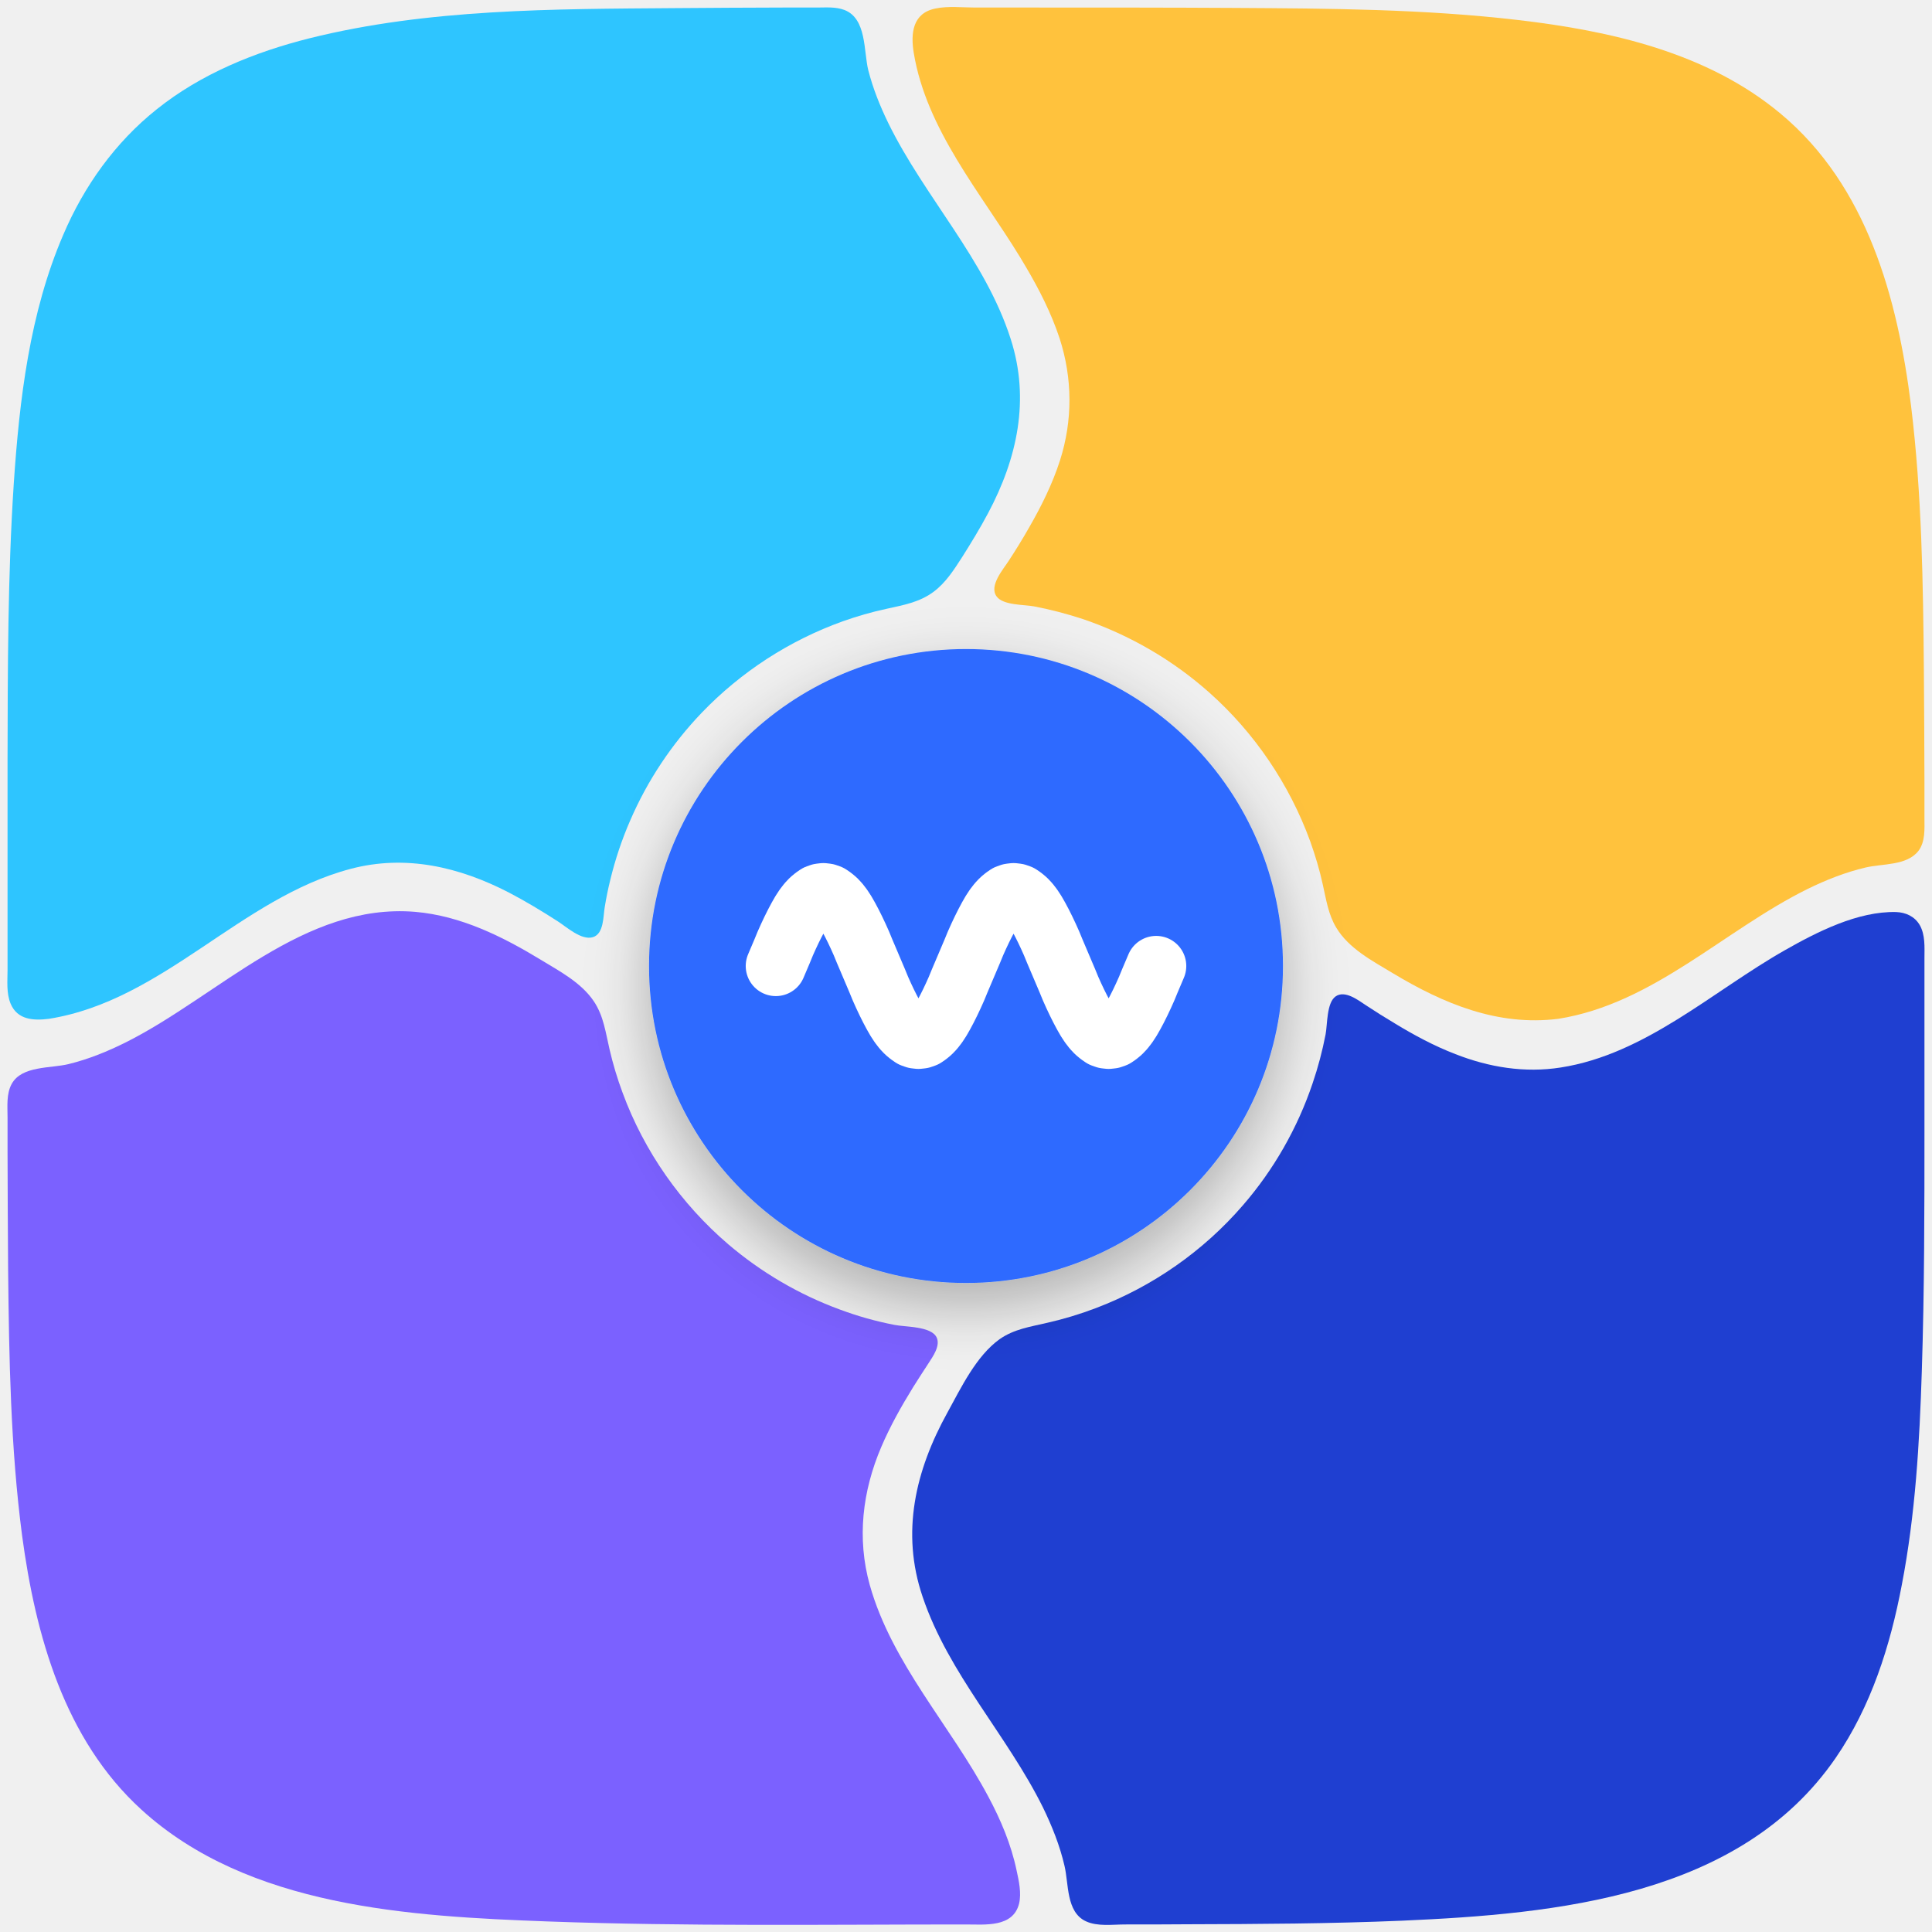
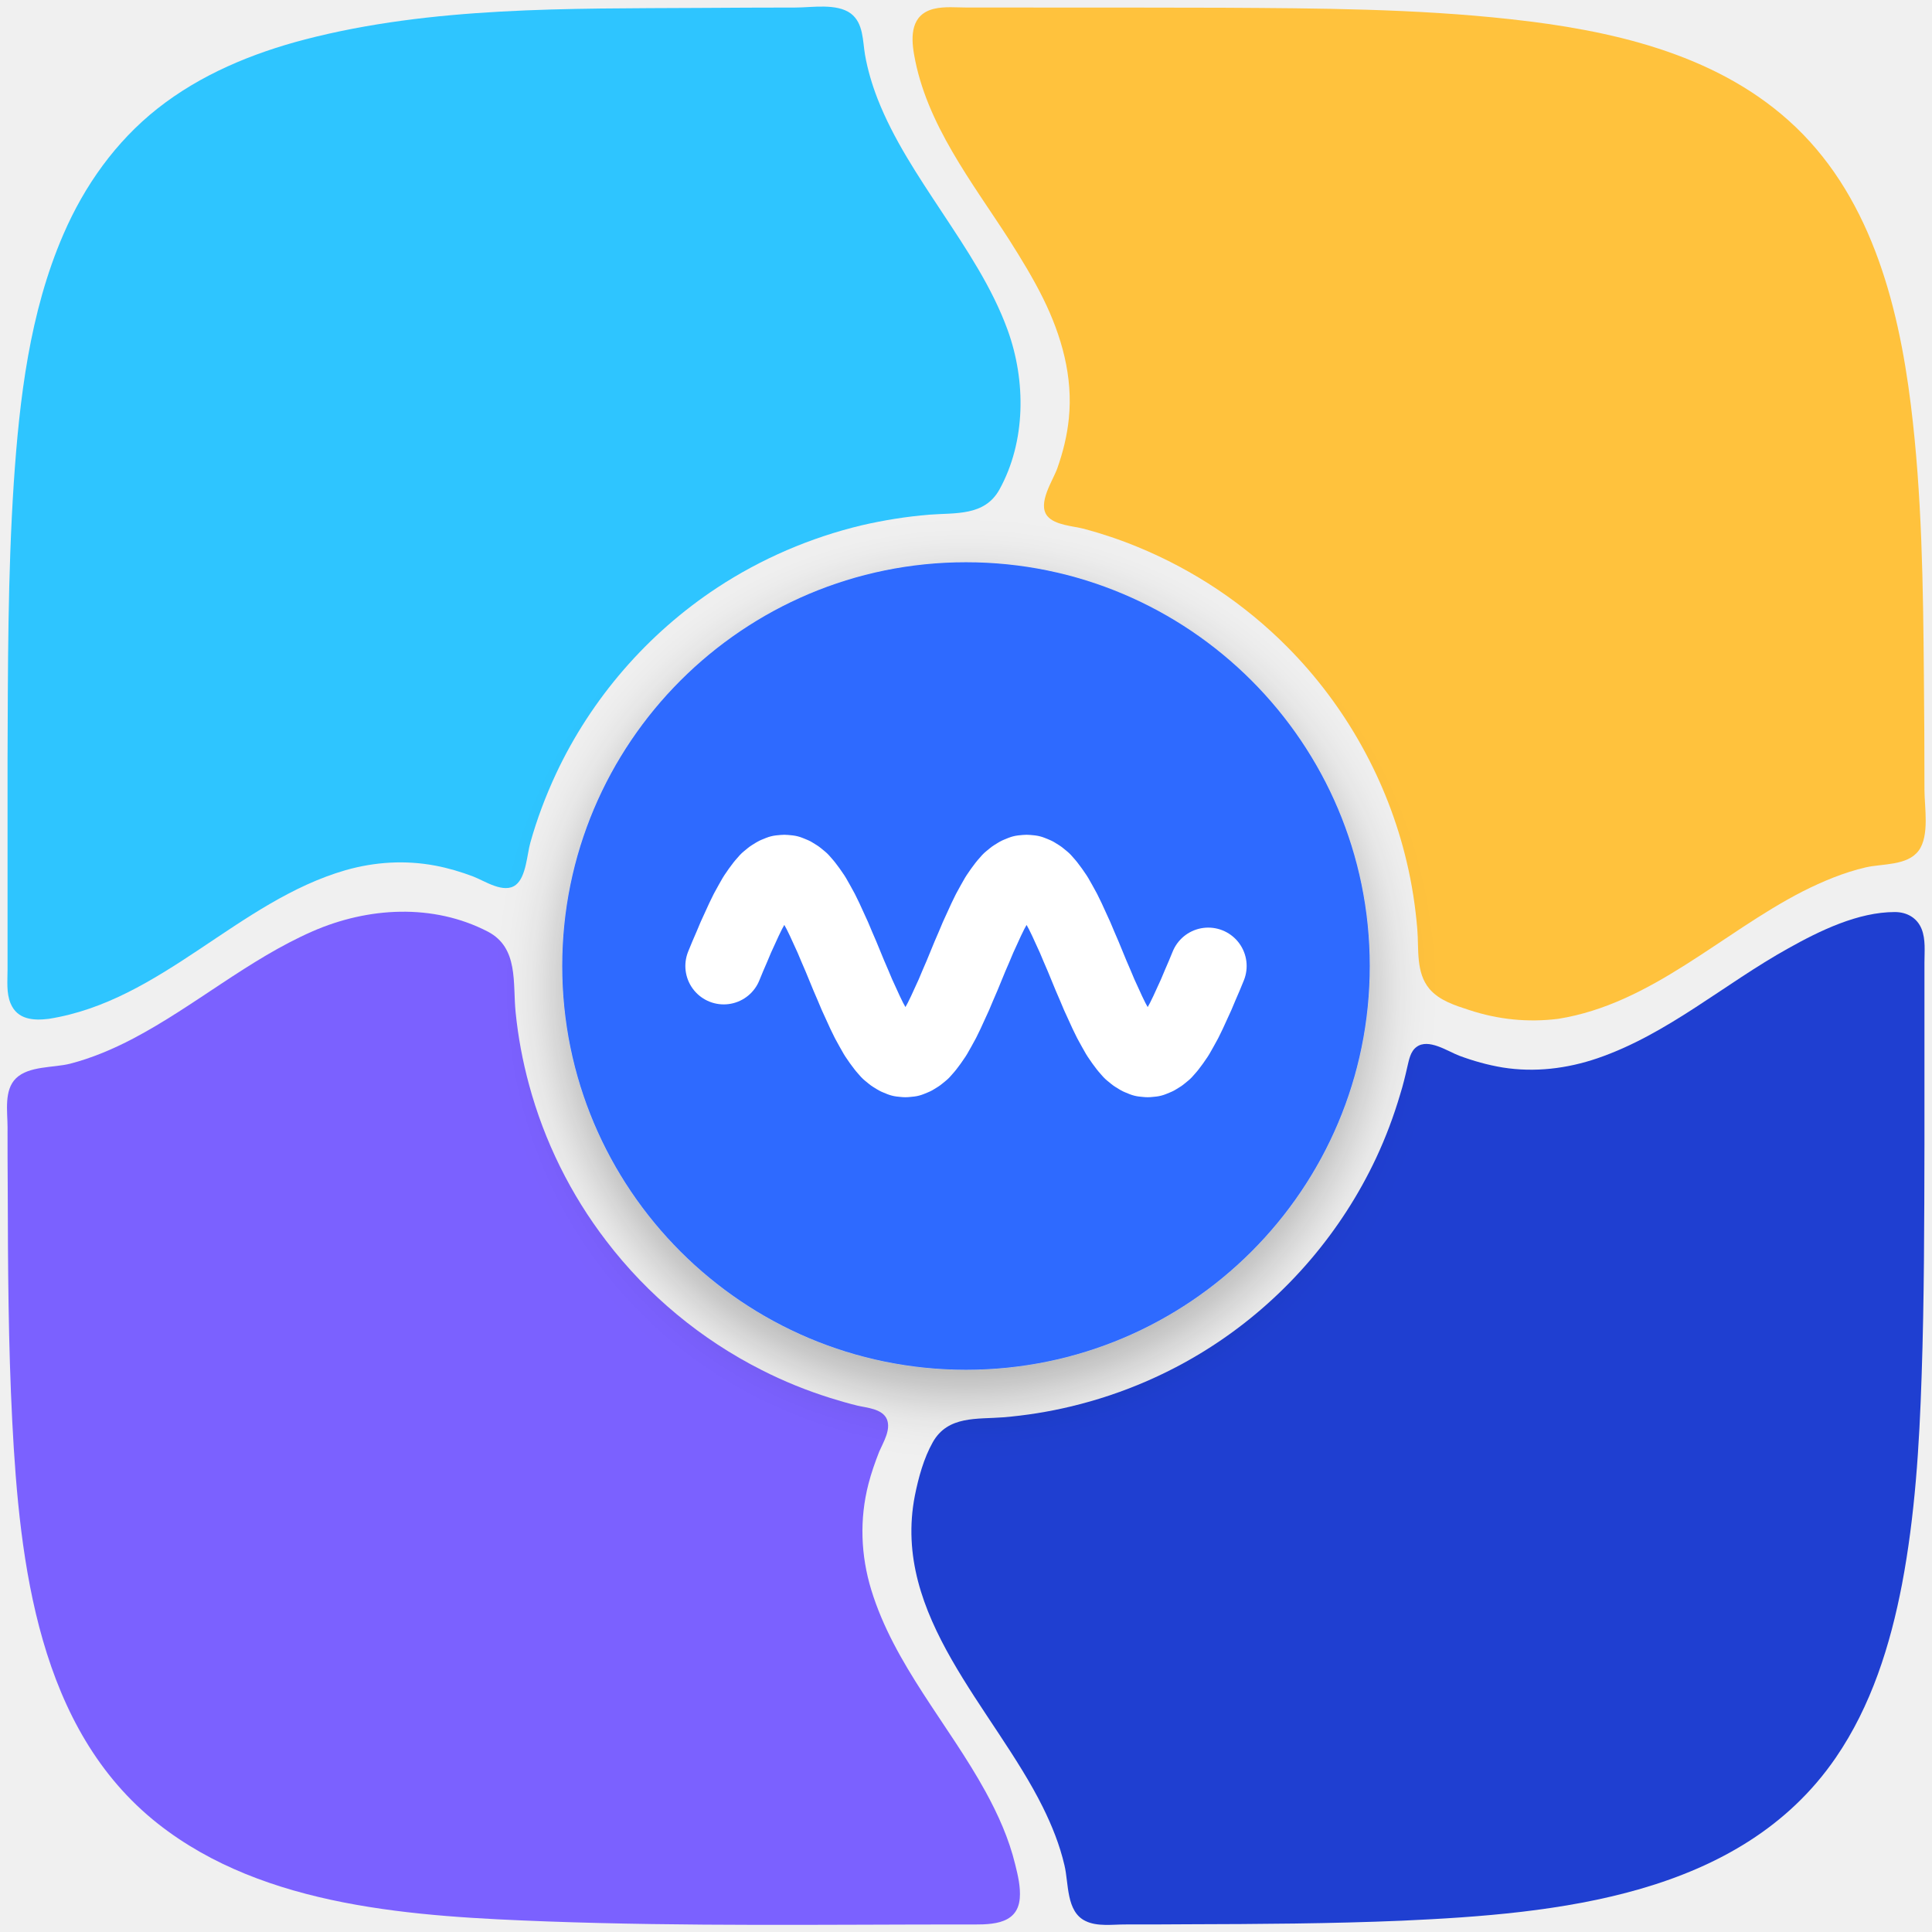
<svg xmlns="http://www.w3.org/2000/svg" width="1024" height="1024" viewBox="0 0 1024 1024">
  <defs>
    <filter id="hub-sh" x="-30%" y="-30%" width="160%" height="170%">
      <feDropShadow dx="0" dy="12" stdDeviation="16" flood-color="#06070A" flood-opacity="0.28" />
    </filter>
  </defs>
-   <path d="M25.9 540C86.7 530.3 127.4 475.9 185.9 460.5C215.1 452.8 243.5 459.5 269.8 473.1C278.6 477.7 287.2 482.9 295.6 488.3C300.3 491.3 308.2 498.6 314.3 496.7C320.1 494.9 319.7 485.6 320.5 480.9C321.3 475.9 322.3 471 323.5 466.2C326.1 455.5 329.6 445 334 434.9C343.1 413.8 356 394.4 371.9 377.8C392.7 356.1 418.5 339.4 446.7 329.3C454.3 326.6 461.9 324.4 469.8 322.7C478.7 320.7 487.3 319.3 494.9 313.6C501.4 308.7 505.6 302 510 295.2C514.8 287.6 519.5 279.9 523.7 272C539.2 242.9 546 211.7 535.7 179.7C522.2 137.5 490.1 104.6 470.8 65.2C466.4 56.2 462.7 46.9 460.2 37.2C457.7 27 459.4 9.9 447.6 5.3C442.9 3.5 437.7 4 432.8 4C426.8 4 420.8 4 414.8 4C395.8 4.1 376.8 4.1 357.8 4.3C293.4 4.8 226.9 4.6 164 20.3C135 27.6 106.6 39.1 83.1 57.9C61 75.5 44.5 98.7 33.5 124.5C15.7 165.9 10.3 211.7 7.3 256.3C4.1 305.1 4.1 354.2 4 403.1C4 431.1 4 459.1 4 487.1C4 496.1 4 505.1 4 514.1C4 519.9 3.3 526.3 5.6 531.9C9.2 540.6 17.8 541 25.9 540Z" fill="#2EC5FF" />
-   <path d="M825.9 540C876.3 532 913.7 493.1 958 471.2C967.8 466.4 978.1 462.3 988.8 459.8C997.6 457.7 1010.7 458.9 1016.8 451C1020.5 446.1 1020 439.5 1020 433.7C1020 427.7 1020 421.7 1020 415.7C1019.9 395.7 1019.9 375.7 1019.7 355.8C1019.3 308.9 1018.6 261.7 1012.9 215.1C1005.8 158.1 989.6 98.4 943.7 60.2C904.9 27.8 853.5 16.3 804.5 10.6C754.9 4.8 704.7 4.5 654.8 4.2C619.8 4 584.8 4 549.9 4C538.9 4 527.9 4 516.9 4C510.1 4 502.6 3.1 495.9 4.5C483.7 6.9 482.6 17.6 484.3 28C491 68.7 519.7 102 540.6 136.2C541.6 137.9 542.7 139.7 543.7 141.4C550.8 153.4 557.2 166 561.6 179.3C568.5 200.6 568.6 222.8 561.8 244.1C557.8 256.5 552 268.2 545.5 279.5C542.1 285.5 538.4 291.5 534.6 297.3C531.7 301.8 524.1 310.5 528.2 316.1C531.6 320.9 542.9 320.4 548.1 321.4C557 323.1 565.7 325.4 574.2 328.2C598.8 336.6 621.7 349.9 641.1 367.2C665 388.5 683.4 415.7 694.4 445.8C697.1 453.4 699.4 461 701.1 468.8C702.9 476.7 704 484.6 708.2 491.6C714.9 502.8 727.4 509.3 738.2 515.8C765.1 532 793.9 544 825.9 540Z" fill="#FFC23D" />
-   <path d="M512 1020C522.1 1020 536.8 1021.7 540.1 1009.1C541.5 1003.4 540 996.8 538.8 991.3C535.9 977.5 530.4 964.5 523.8 952.2C503.8 914.6 472.7 881.7 461 840.1C454.1 815.3 457.1 790.3 467.1 766.9C471.8 755.9 477.7 745.4 484 735.2C486.6 731 489.4 726.8 492.1 722.6C494.4 719 498.6 713.3 496.4 708.8C493.4 702.8 479.7 703.4 474 702.2C464.2 700.3 454.6 697.6 445.2 694.1C423.6 686.2 403.5 674.4 386 659.5C360.9 638 341.4 610.2 330 579.2C327.2 571.7 324.9 564 323.1 556.3C321 547.4 320 538.6 314.8 530.8C308.1 520.8 296.8 514.9 286.8 508.8C266.4 496.4 244.3 485.4 220.1 483.3C161.1 478.4 115.9 527.7 67 552.3C57.2 557.2 47 561.4 36.3 564C26.9 566.3 11.5 564.8 6.2 574.5C3.3 579.8 4 586.4 4 592.2C4 598.2 4 604.2 4 610.1C4.1 631.1 4.1 652.1 4.3 673.1C4.8 720 5.6 767.2 11.7 813.8C18.8 866.7 34.1 921.9 74.9 959.1C131.6 1010.9 217.3 1015.7 290.1 1018.4C364 1021.1 438.1 1020 512 1020Z" fill="#7B61FF" />
-   <path d="M743.2 1018C824.9 1014.4 922.3 1005.3 972.9 931.8C991.7 904.5 1001.9 872.3 1008 840C1015.2 802.7 1017.4 764.6 1018.6 726.7C1020 683.8 1020 640.8 1020 597.8C1020 574.8 1020 551.8 1020 528.8C1020 521.8 1020 514.8 1020 507.9C1020 502 1020.5 495.6 1017.5 490.3C1014.8 485.7 1010.1 483.6 1005 483.4C984.7 482.9 963.1 493.9 945.9 503.7C907.7 525.4 872.1 558.8 827.2 565.8C808.2 568.8 789.2 565.7 771.4 558.7C760.2 554.4 749.6 548.7 739.4 542.5C734.2 539.4 729.1 536.2 724.1 532.9C720.1 530.3 712.8 524.5 707.8 528.2C703.1 531.7 703.6 542.9 702.6 548.2C700.9 557 698.6 565.7 695.7 574.2C687.7 597.9 675.1 620 658.7 638.9C637.8 663.1 610.9 681.9 580.9 693.3C572.5 696.5 563.9 699.1 555.1 701.1C546.2 703.2 537.5 704.4 529.8 709.8C517.4 718.7 509.4 735.5 502.2 748.6C485.2 779.3 477.4 812.2 489 846.3C502.8 887.3 533.8 919.6 552.8 958C557.6 967.9 561.7 978.1 564.2 988.9C566.5 998.4 565 1013.4 575.5 1018.3C581.7 1021.2 589.7 1020 596.3 1020C607.3 1020 618.3 1020 629.3 1019.9C667.3 1019.8 705.3 1019.6 743.2 1018Z" fill="#1F3FD1" />
-   <path d="M344 512a168 168 0 1 0 336 0a168 168 0 1 0 -336 0Z" fill="#2F6BFF" filter="url(#hub-sh)" />
-   <path d="M411.2 512L412.9 508L414.6 504L416.2 500.1L417.9 496.3L419.6 492.7L421.3 489.3L423 486.1L424.6 483.3L426.3 480.7L428 478.5L429.7 476.7L431.4 475.3L433 474.2L434.7 473.6L436.4 473.4L438.1 473.6L439.8 474.2L441.4 475.3L443.1 476.7L444.8 478.5L446.5 480.7L448.2 483.3L449.8 486.1L451.5 489.3L453.2 492.7L454.9 496.3L456.6 500.1L458.2 504L459.9 508L461.6 512L463.3 516L465 520L466.6 523.9L468.3 527.7L470 531.3L471.7 534.7L473.4 537.9L475 540.7L476.7 543.3L478.4 545.5L480.1 547.3L481.8 548.7L483.4 549.8L485.1 550.4L486.8 550.6L488.5 550.4L490.2 549.8L491.8 548.7L493.5 547.3L495.2 545.5L496.9 543.3L498.6 540.7L500.2 537.9L501.9 534.7L503.6 531.3L505.3 527.7L507 523.9L508.6 520L510.3 516L512 512L513.7 508L515.4 504L517 500.1L518.7 496.3L520.4 492.7L522.1 489.3L523.8 486.1L525.4 483.3L527.1 480.7L528.8 478.5L530.5 476.7L532.2 475.3L533.8 474.2L535.5 473.6L537.2 473.4L538.9 473.6L540.6 474.2L542.2 475.3L543.9 476.7L545.6 478.5L547.3 480.7L549 483.3L550.6 486.1L552.3 489.3L554 492.7L555.7 496.3L557.4 500.1L559 504L560.7 508L562.4 512L564.1 516L565.8 520L567.4 523.9L569.1 527.7L570.8 531.3L572.5 534.7L574.2 537.9L575.8 540.7L577.5 543.3L579.2 545.5L580.9 547.3L582.6 548.7L584.2 549.8L585.9 550.4L587.6 550.6L589.3 550.4L591 549.8L592.6 548.7L594.3 547.3L596 545.5L597.7 543.3L599.4 540.7L601 537.9L602.7 534.7L604.4 531.3L606.1 527.7L607.8 523.9L609.4 520L611.1 516L612.8 512" fill="none" stroke="#FFFFFF" stroke-width="31.9" stroke-linecap="round" stroke-linejoin="round" />
+   <path d="M25.9 540C85.7 530.5 126.1 477.7 183.2 461.2C198.7 456.8 214.8 455.8 230.7 458.8C237.6 460.1 244.3 462.1 250.9 464.6C256.9 466.9 267.1 473.9 273.4 469C278.9 464.7 279.3 452.9 281.1 446.6C284.6 434.1 289.2 421.9 294.7 410.1C313.4 370.2 343.2 335.8 380.1 311.5C403.5 296.1 429.6 284.9 456.8 278.4C468.5 275.7 480.4 273.8 492.4 272.8C506.3 271.7 521.8 273.7 529.7 259.5C543.8 234 543.8 201.8 534.1 175C525.9 152.4 512.3 132.2 499.1 112.2C486.5 93.1 473.5 73.8 465.1 52.3C462.2 44.8 459.9 37.1 458.5 29.2C457.2 21.7 457.7 12.3 451 7.2C443.5 1.6 430.4 4 421.6 4C404.6 4 387.6 4.1 370.6 4.2C301.3 4.6 229.2 3.4 161.7 20.9C133.7 28.2 106.3 39.5 83.4 57.6C61.3 75.1 44.8 98.3 33.6 124.2C15.7 165.5 10.3 211.4 7.3 256C4.1 304.9 4.2 354 4 403C4 431 4 459 4 487C4 496 4 505 4 514C4 519.8 3.3 526.3 5.6 531.8C9.2 540.5 17.8 541 25.9 540Z" fill="#2EC5FF" />
+   <path d="M825.9 540C875.3 532.1 912.3 494.6 955.4 472.5C966.1 467.1 977.3 462.4 989 459.7C997.8 457.7 1010.9 458.9 1016.9 450.9C1022.8 442.9 1020 427.9 1020 418.5C1020 398.5 1019.9 378.5 1019.7 358.5C1019.3 310.5 1018.7 262.3 1012.8 214.7C1006 159.7 990.7 101.9 947.8 63.7C907.7 27.9 852.8 15.9 800.8 10.2C750.1 4.6 698.9 4.4 647.9 4.1C613.9 4 579.9 4 545.9 4C534.9 4 523.9 4 512.9 4C507 4 500.6 3.3 494.9 4.7C482.9 7.7 482.7 18.9 484.5 29C490.9 65.7 515.2 96.5 534.9 127.1C541.3 137.2 547.6 147.5 552.9 158.2C562.7 178.1 568.8 199.7 566.5 221.9C565.6 230.9 563.4 239.7 560.4 248.2C558.1 254.7 549.7 266.8 555.1 273.5C559.1 278.4 568.9 278.8 574.6 280.3C584.3 282.9 593.8 286.1 603 289.9C632.7 302.1 659.8 320.2 682.3 342.9C713.4 374.2 735.5 414 745.6 456.9C748.4 468.6 750.2 480.5 751.2 492.5C752.1 503.1 750.3 515.5 757.7 524.2C762.9 530.3 771.2 532.9 778.6 535.3C794 540.4 809.8 542 825.9 540Z" fill="#FFC23D" />
+   <path d="M512 1020C523.2 1020 539.3 1021.2 540.5 1006.1C541 1000.2 539.5 993.9 538.1 988.3C534.8 974.6 529 961.7 522.3 949.5C502.7 913.8 473.9 882.2 461.8 842.7C456.2 824.4 455.5 805.1 460.3 786.5C461.8 780.7 463.8 775 466 769.4C468.1 764.5 472.3 757.9 470.1 752.3C467.7 746.6 459.4 746.2 454.4 745C449.5 743.8 444.7 742.4 439.9 740.9C427.5 737 415.4 732.1 403.8 726.2C371.7 710 343.3 686.5 321.4 657.8C302.5 633.2 288.5 604.9 280.4 574.9C277 562.4 274.6 549.6 273.3 536.6C271.7 521.1 275 502.4 258.6 493.8C229.5 478.7 195 480.8 165.7 493.6C131.7 508.5 103.2 533.3 70.5 550.5C59.8 556.1 48.7 560.8 37.1 563.8C28.3 566 15.3 564.9 8.5 571.5C2 577.8 4 589.2 4 597.4C4 608.4 4 619.4 4.1 630.4C4.2 671.4 4.4 712.4 6.5 753.4C10.4 828.7 20.2 916.5 83.7 966.6C140.5 1011.4 220.6 1015.8 289.9 1018.4C363.9 1021.1 438 1020 512 1020Z" fill="#7B61FF" />
+   <path d="M743.2 1018C824.9 1014.3 922.5 1005.3 973 931.6C991.8 904.2 1001.9 872 1008.1 839.7C1015 803.4 1017.3 766.2 1018.5 729.3C1019.9 688.3 1019.9 647.2 1020 606.2C1020 581.2 1020 556.2 1020 531.2C1020 524.2 1020 517.2 1020 510.2C1020 504.4 1020.7 497.9 1018.5 492.4C1016.1 486.4 1010.6 483.4 1004.3 483.4C984.8 483.4 964.5 493.3 947.9 502.6C914 521.4 883.8 548.2 846.7 560.9C830.6 566.4 813.4 568.5 796.5 565.8C788.6 564.5 780.8 562.3 773.3 559.5C767.3 557.2 757.1 550.2 750.8 554.9C747.5 557.3 746.8 561.8 745.9 565.5C744.8 570.4 743.6 575.3 742.1 580.1C738.7 591.6 734.5 602.8 729.4 613.7C711.1 652.7 682.3 686.5 646.6 710.7C622.6 727 595.6 738.8 567.4 745.5C555.7 748.3 543.8 750.2 531.8 751.2C518 752.3 502.4 750.2 494.4 764.4C489.6 772.9 486.8 783.2 484.9 792.7C472.4 856.6 526.7 905.4 552.7 957.8C557.6 967.7 561.7 977.9 564.2 988.7C566.5 998.2 565 1013.3 575.4 1018.2C581.5 1021.2 589.6 1020 596.2 1020C607.2 1020 618.2 1020 629.2 1019.9C667.2 1019.8 705.2 1019.6 743.2 1018Z" fill="#1F3FD1" />
+   <path d="M298 512a214 214 0 1 0 428 0a214 214 0 1 0 -428 0Z" fill="#2F6BFF" filter="url(#hub-sh)" />
+   <path d="M383.6 512L385.7 506.9L387.9 501.8L390 496.8L392.2 492L394.3 487.4L396.4 483.1L398.6 479.1L400.7 475.4L402.9 472.2L405 469.4L407.1 467L409.3 465.2L411.4 463.9L413.6 463L415.7 462.8L417.8 463L420 463.9L422.1 465.2L424.3 467L426.4 469.4L428.5 472.2L430.7 475.4L432.8 479.1L435 483.1L437.1 487.4L439.2 492L441.4 496.8L443.5 501.8L445.7 506.9L447.8 512L449.9 517.1L452.1 522.2L454.2 527.2L456.4 532L458.5 536.6L460.6 540.9L462.8 544.9L464.9 548.6L467.1 551.8L469.2 554.6L471.3 557L473.5 558.8L475.6 560.1L477.8 561L479.9 561.2L482 561L484.2 560.1L486.3 558.8L488.5 557L490.6 554.6L492.7 551.8L494.9 548.6L497 544.9L499.2 540.9L501.3 536.6L503.4 532L505.6 527.2L507.7 522.2L509.9 517.1L512 512L514.1 506.9L516.3 501.8L518.4 496.8L520.6 492L522.7 487.4L524.8 483.1L527 479.1L529.1 475.4L531.3 472.2L533.4 469.4L535.5 467L537.7 465.2L539.8 463.9L542 463L544.1 462.8L546.2 463L548.4 463.9L550.5 465.2L552.7 467L554.8 469.4L556.9 472.2L559.1 475.4L561.2 479.1L563.4 483.1L565.5 487.4L567.6 492L569.8 496.8L571.9 501.8L574.1 506.9L576.2 512L578.3 517.1L580.5 522.2L582.6 527.2L584.8 532L586.9 536.6L589 540.9L591.2 544.9L593.3 548.6L595.5 551.8L597.6 554.6L599.7 557L601.9 558.8L604 560.1L606.2 561L608.3 561.2L610.4 561L612.6 560.1L614.7 558.8L616.9 557L619 554.6L621.1 551.8L623.3 548.6L625.4 544.9L627.6 540.9L629.7 536.6L631.8 532L634 527.2L636.1 522.2L638.3 517.1L640.4 512" fill="none" stroke="#FFFFFF" stroke-width="40.7" stroke-linecap="round" stroke-linejoin="round" />
</svg>
